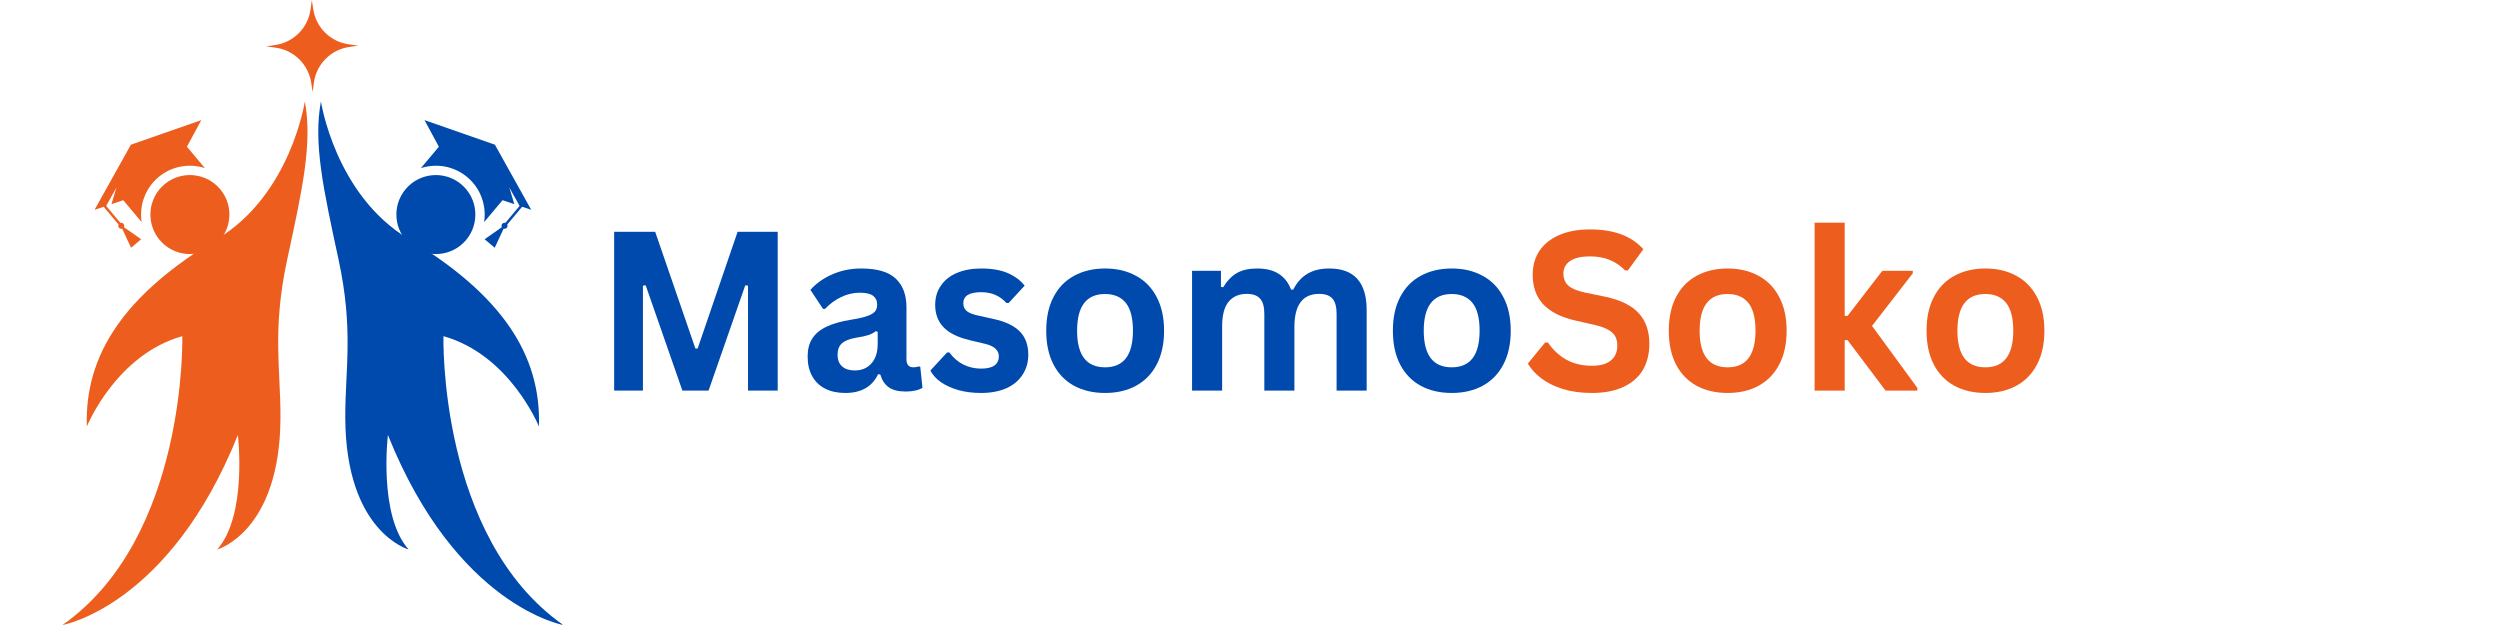
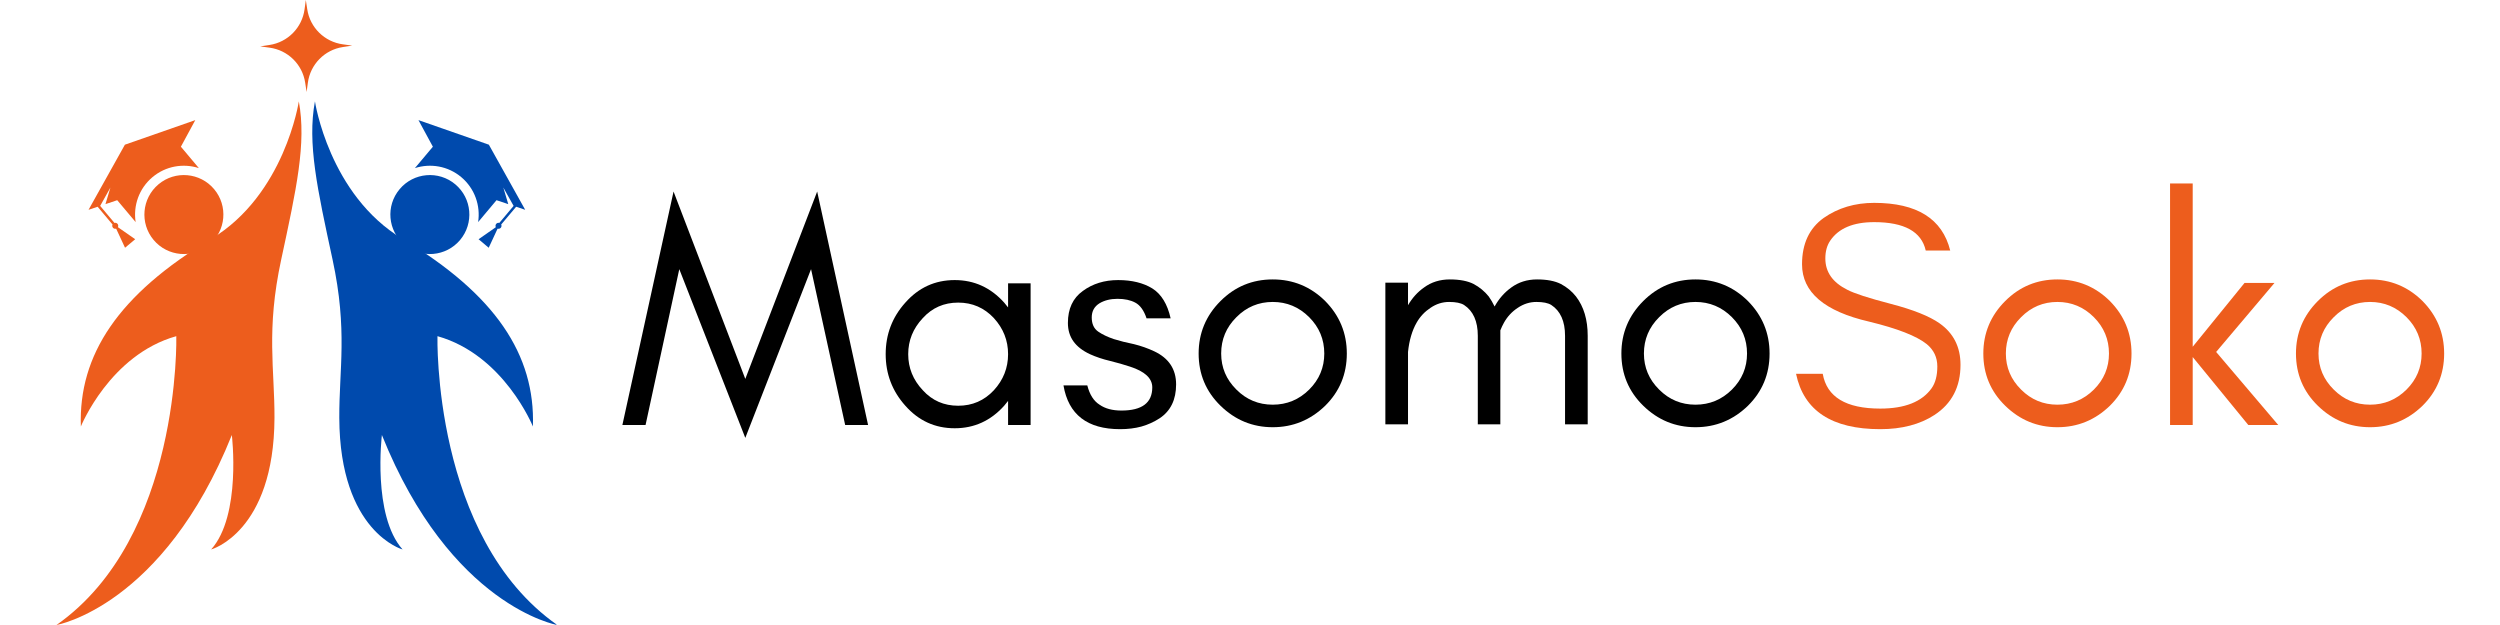
<svg xmlns="http://www.w3.org/2000/svg" width="400" zoomAndPan="magnify" viewBox="0 0 300 75" height="100" preserveAspectRatio="xMidYMid meet" version="1.0">
  <defs>
    <g />
-     <clipPath id="02074d13fb">
-       <path d="M 38.145 12.09 L 67.5 12.09 L 67.5 75 L 38.145 75 Z M 38.145 12.09 " clip-rule="nonzero" />
+     <clipPath id="13d4cd6c52">
+       <path d="M 37.426 12.09 L 66.777 12.09 L 66.777 75 L 37.426 75 Z M 37.426 12.09 " clip-rule="nonzero" />
    </clipPath>
-     <clipPath id="b5194d7801">
-       <path d="M 7.5 12 L 37 12 L 37 75 L 7.5 75 Z M 7.5 12 " clip-rule="nonzero" />
+     <clipPath id="bf1e95fa0b">
+       <path d="M 6.777 12 L 37 12 L 37 75 L 6.777 75 Z M 6.777 12 " clip-rule="nonzero" />
    </clipPath>
  </defs>
-   <path fill="#004aad" d="M 55.352 22.117 C 57.355 23.801 57.617 26.793 55.934 28.797 C 54.25 30.801 51.258 31.059 49.254 29.375 C 47.254 27.691 46.992 24.703 48.676 22.699 C 50.359 20.695 53.348 20.434 55.352 22.117 " fill-opacity="1" fill-rule="nonzero" />
-   <path fill="#004aad" d="M 60.867 26.941 C 60.926 27.062 60.91 27.215 60.816 27.328 C 60.727 27.438 60.578 27.477 60.445 27.441 L 60.414 27.48 L 59.367 29.73 L 58.152 28.707 L 60.184 27.289 L 60.219 27.25 C 60.16 27.125 60.172 26.977 60.266 26.863 C 60.359 26.754 60.508 26.711 60.641 26.75 L 62.352 24.707 L 61.121 22.504 L 61.715 24.496 L 60.305 24.023 L 58.094 26.652 C 58.398 24.691 57.703 22.625 56.074 21.258 C 54.477 19.914 52.363 19.574 50.508 20.172 L 52.664 17.605 L 50.938 14.414 L 59.387 17.363 L 63.746 25.176 L 62.656 24.809 L 60.867 26.941 " fill-opacity="1" fill-rule="nonzero" />
-   <g clip-path="url(#02074d13fb)">
-     <path fill="#004aad" d="M 49.035 65.938 C 49.035 65.938 41.492 63.867 41.434 50.156 C 41.41 44.309 42.457 39.637 40.629 31.16 C 38.805 22.684 37.582 17.195 38.512 12.164 C 38.512 12.164 40.191 23.375 49.035 28.676 C 60.145 35.332 64.961 42.559 64.672 51.18 C 64.672 51.18 61.199 42.582 53.215 40.34 C 53.215 40.34 52.59 64.477 67.594 75 C 67.594 75 54.797 72.766 46.551 52.203 C 46.551 52.203 45.383 61.848 49.035 65.938 " fill-opacity="1" fill-rule="nonzero" />
+   <path fill="#004aad" d="M 54.633 22.117 C 56.637 23.801 56.895 26.793 55.211 28.797 C 53.527 30.801 50.539 31.059 48.535 29.375 C 46.531 27.691 46.27 24.703 47.957 22.699 C 49.637 20.695 52.629 20.434 54.633 22.117 " fill-opacity="1" fill-rule="nonzero" />
+   <path fill="#004aad" d="M 60.145 26.941 C 60.203 27.062 60.191 27.215 60.098 27.328 C 60.004 27.438 59.855 27.477 59.727 27.441 L 59.691 27.48 L 58.645 29.73 L 57.43 28.707 L 59.465 27.289 L 59.496 27.25 C 59.438 27.125 59.453 26.977 59.547 26.863 C 59.641 26.754 59.785 26.711 59.918 26.75 L 61.633 24.707 L 60.398 22.504 L 60.992 24.496 L 59.582 24.023 L 57.375 26.652 C 57.676 24.691 56.98 22.625 55.355 21.258 C 53.754 19.914 51.645 19.574 49.789 20.172 L 51.945 17.605 L 50.215 14.414 L 58.664 17.363 L 63.023 25.176 L 61.938 24.809 L 60.145 26.941 " fill-opacity="1" fill-rule="nonzero" />
+   <g clip-path="url(#13d4cd6c52)">
+     <path fill="#004aad" d="M 48.312 65.938 C 48.312 65.938 40.773 63.867 40.715 50.156 C 40.688 44.309 41.734 39.637 39.91 31.16 C 38.082 22.684 36.859 17.195 37.793 12.164 C 37.793 12.164 39.469 23.375 48.312 28.676 C 59.422 35.332 64.242 42.559 63.949 51.18 C 63.949 51.18 60.477 42.582 52.496 40.34 C 52.496 40.34 51.871 64.477 66.871 75 C 66.871 75 54.074 72.766 45.828 52.203 C 45.828 52.203 44.66 61.848 48.312 65.938 " fill-opacity="1" fill-rule="nonzero" />
  </g>
-   <path fill="#ed5d1d" d="M 19.738 22.117 C 17.734 23.801 17.477 26.793 19.16 28.797 C 20.844 30.801 23.832 31.059 25.836 29.375 C 27.84 27.691 28.102 24.703 26.418 22.699 C 24.734 20.695 21.742 20.434 19.738 22.117 " fill-opacity="1" fill-rule="nonzero" />
-   <path fill="#ed5d1d" d="M 14.227 26.941 C 14.168 27.062 14.18 27.215 14.273 27.328 C 14.367 27.438 14.516 27.477 14.645 27.441 L 14.68 27.48 L 15.727 29.73 L 16.941 28.707 L 14.906 27.289 L 14.875 27.25 C 14.934 27.125 14.918 26.977 14.824 26.863 C 14.73 26.754 14.586 26.711 14.453 26.75 L 12.738 24.707 L 13.973 22.504 L 13.379 24.496 L 14.789 24.023 L 17 26.652 C 16.695 24.691 17.391 22.625 19.016 21.258 C 20.617 19.914 22.727 19.574 24.582 20.172 L 22.43 17.605 L 24.156 14.414 L 15.707 17.363 L 11.348 25.176 L 12.438 24.809 L 14.227 26.941 " fill-opacity="1" fill-rule="nonzero" />
-   <g clip-path="url(#b5194d7801)">
-     <path fill="#ed5d1d" d="M 26.059 65.938 C 26.059 65.938 33.598 63.867 33.656 50.156 C 33.684 44.309 32.637 39.637 34.461 31.16 C 36.289 22.684 37.512 17.195 36.582 12.164 C 36.582 12.164 34.902 23.375 26.059 28.676 C 14.949 35.332 10.129 42.559 10.422 51.18 C 10.422 51.18 13.895 42.582 21.875 40.34 C 21.875 40.34 22.5 64.477 7.5 75 C 7.5 75 20.297 72.766 28.543 52.203 C 28.543 52.203 29.711 61.848 26.059 65.938 " fill-opacity="1" fill-rule="nonzero" />
+   <path fill="#ed5d1d" d="M 19.02 22.117 C 17.016 23.801 16.754 26.793 18.438 28.797 C 20.121 30.801 23.113 31.059 25.117 29.375 C 27.121 27.691 27.379 24.703 25.695 22.699 C 24.012 20.695 21.023 20.434 19.02 22.117 " fill-opacity="1" fill-rule="nonzero" />
+   <path fill="#ed5d1d" d="M 13.504 26.941 C 13.445 27.062 13.461 27.215 13.555 27.328 C 13.648 27.438 13.793 27.477 13.926 27.441 L 13.957 27.48 L 15.004 29.73 L 16.223 28.707 L 14.188 27.289 L 14.152 27.25 C 14.211 27.125 14.199 26.977 14.105 26.863 C 14.012 26.754 13.863 26.711 13.734 26.75 L 12.02 24.707 L 13.25 22.504 L 12.656 24.496 L 14.066 24.023 L 16.277 26.652 C 15.973 24.691 16.672 22.625 18.297 21.258 C 19.895 19.914 22.008 19.574 23.863 20.172 L 21.707 17.605 L 23.434 14.414 L 14.988 17.363 L 10.625 25.176 L 11.715 24.809 L 13.504 26.941 " fill-opacity="1" fill-rule="nonzero" />
+   <g clip-path="url(#bf1e95fa0b)">
+     <path fill="#ed5d1d" d="M 25.336 65.938 C 25.336 65.938 32.879 63.867 32.938 50.156 C 32.961 44.309 31.914 39.637 33.742 31.16 C 35.566 22.684 36.789 17.195 35.859 12.164 C 35.859 12.164 34.18 23.375 25.336 28.676 C 14.227 35.332 9.41 42.559 9.703 51.18 C 9.703 51.18 13.172 42.582 21.156 40.34 C 21.156 40.34 21.781 64.477 6.777 75 C 6.777 75 19.574 72.766 27.82 52.203 C 27.82 52.203 28.992 61.848 25.336 65.938 " fill-opacity="1" fill-rule="nonzero" />
  </g>
-   <path fill="#ed5d1d" d="M 37.344 9.918 L 37.516 11.039 L 37.668 9.918 C 37.965 7.719 39.672 5.977 41.867 5.645 L 42.984 5.473 L 41.863 5.32 C 39.664 5.023 37.926 3.312 37.59 1.121 L 37.418 0 L 37.27 1.121 C 36.973 3.32 35.262 5.062 33.066 5.395 L 31.949 5.566 L 33.07 5.719 C 35.27 6.016 37.008 7.727 37.344 9.918 " fill-opacity="1" fill-rule="nonzero" />
-   <g fill="#004aad" fill-opacity="1">
-     <g transform="translate(71.21484, 46.87499)">
+   <path fill="#ed5d1d" d="M 36.621 9.918 L 36.793 11.039 L 36.945 9.918 C 37.242 7.719 38.953 5.977 41.145 5.645 L 42.266 5.473 L 41.145 5.32 C 38.945 5.023 37.203 3.312 36.871 1.121 L 36.699 0 L 36.547 1.121 C 36.25 3.32 34.539 5.062 32.348 5.395 L 31.227 5.566 L 32.348 5.719 C 34.547 6.016 36.289 7.727 36.621 9.918 " fill-opacity="1" fill-rule="nonzero" />
+   <g fill="#000000" fill-opacity="1">
+     <g transform="translate(74.29502, 51)">
      <g>
-         <path d="M 5.938 0 L 2.484 0 L 2.484 -19.062 L 7.406 -19.062 L 12.234 -5.047 L 12.5 -5.047 L 17.297 -19.062 L 22.109 -19.062 L 22.109 0 L 18.547 0 L 18.547 -12.594 L 18.219 -12.641 L 13.812 0 L 10.672 0 L 6.266 -12.641 L 5.938 -12.594 Z M 5.938 0 " />
+         <path d="M 27.125 0 L 23.031 -18.703 L 15.141 1.547 L 7.219 -18.703 L 3.172 0 L 0.391 0 L 6.531 -28.016 L 15.141 -5.531 L 23.766 -28.016 L 29.875 0 Z M 27.125 0 " />
      </g>
    </g>
  </g>
-   <g fill="#004aad" fill-opacity="1">
-     <g transform="translate(95.82235, 46.87499)">
+   <g fill="#000000" fill-opacity="1">
+     <g transform="translate(104.5475, 51)">
      <g>
-         <path d="M 5.609 0.281 C 4.68 0.281 3.879 0.109 3.203 -0.234 C 2.523 -0.578 2.004 -1.078 1.641 -1.734 C 1.273 -2.391 1.094 -3.176 1.094 -4.094 C 1.094 -4.945 1.273 -5.66 1.641 -6.234 C 2.004 -6.816 2.566 -7.289 3.328 -7.656 C 4.098 -8.031 5.102 -8.316 6.344 -8.516 C 7.195 -8.648 7.848 -8.801 8.297 -8.969 C 8.742 -9.133 9.047 -9.32 9.203 -9.531 C 9.359 -9.738 9.438 -10.004 9.438 -10.328 C 9.438 -10.785 9.273 -11.133 8.953 -11.375 C 8.629 -11.625 8.098 -11.75 7.359 -11.75 C 6.555 -11.75 5.789 -11.566 5.062 -11.203 C 4.344 -10.848 3.719 -10.383 3.188 -9.812 L 2.938 -9.812 L 1.422 -12.094 C 2.148 -12.895 3.039 -13.52 4.094 -13.969 C 5.145 -14.426 6.289 -14.656 7.531 -14.656 C 9.438 -14.656 10.816 -14.25 11.672 -13.438 C 12.523 -12.633 12.953 -11.488 12.953 -10 L 12.953 -3.75 C 12.953 -3.113 13.234 -2.797 13.797 -2.797 C 14.016 -2.797 14.227 -2.832 14.438 -2.906 L 14.609 -2.859 L 14.875 -0.344 C 14.676 -0.207 14.398 -0.098 14.047 -0.016 C 13.691 0.066 13.301 0.109 12.875 0.109 C 12.008 0.109 11.332 -0.055 10.844 -0.391 C 10.363 -0.723 10.02 -1.238 9.812 -1.938 L 9.547 -1.969 C 8.836 -0.469 7.523 0.281 5.609 0.281 Z M 6.75 -2.422 C 7.582 -2.422 8.25 -2.703 8.75 -3.266 C 9.25 -3.828 9.5 -4.609 9.5 -5.609 L 9.5 -7.062 L 9.25 -7.125 C 9.039 -6.945 8.758 -6.797 8.406 -6.672 C 8.051 -6.555 7.547 -6.445 6.891 -6.344 C 6.098 -6.207 5.531 -5.977 5.188 -5.656 C 4.852 -5.344 4.688 -4.895 4.688 -4.312 C 4.688 -3.695 4.867 -3.227 5.234 -2.906 C 5.598 -2.582 6.102 -2.422 6.75 -2.422 Z M 6.75 -2.422 " />
+         <path d="M 16.422 -8.5 C 16.422 -10.145 15.852 -11.586 14.719 -12.828 C 13.562 -14.066 12.133 -14.688 10.438 -14.688 C 8.727 -14.688 7.312 -14.066 6.188 -12.828 C 5.02 -11.586 4.438 -10.145 4.438 -8.5 C 4.438 -6.852 5.02 -5.41 6.188 -4.172 C 7.312 -2.93 8.727 -2.312 10.438 -2.312 C 12.133 -2.312 13.562 -2.93 14.719 -4.172 C 15.852 -5.41 16.422 -6.852 16.422 -8.5 Z M 19.125 0 L 16.422 0 L 16.422 -2.891 C 16.266 -2.691 16.109 -2.5 15.953 -2.312 C 14.336 -0.508 12.359 0.391 10.016 0.391 C 7.66 0.391 5.688 -0.508 4.094 -2.312 C 2.52 -4.07 1.734 -6.133 1.734 -8.5 C 1.734 -10.875 2.52 -12.938 4.094 -14.688 C 5.688 -16.488 7.66 -17.391 10.016 -17.391 C 12.359 -17.391 14.336 -16.488 15.953 -14.688 C 16.109 -14.5 16.266 -14.305 16.422 -14.109 L 16.422 -17 L 19.125 -17 Z M 19.125 0 " />
      </g>
    </g>
  </g>
-   <g fill="#004aad" fill-opacity="1">
-     <g transform="translate(110.9885, 46.87499)">
+   <g fill="#000000" fill-opacity="1">
+     <g transform="translate(126.5705, 51)">
      <g>
-         <path d="M 6.734 0.281 C 5.742 0.281 4.836 0.164 4.016 -0.062 C 3.203 -0.301 2.504 -0.617 1.922 -1.016 C 1.348 -1.422 0.926 -1.883 0.656 -2.406 L 2.656 -4.578 L 2.938 -4.578 C 3.414 -3.93 3.977 -3.445 4.625 -3.125 C 5.281 -2.801 5.988 -2.641 6.75 -2.641 C 7.457 -2.641 7.988 -2.766 8.344 -3.016 C 8.695 -3.273 8.875 -3.641 8.875 -4.109 C 8.875 -4.473 8.742 -4.773 8.484 -5.016 C 8.234 -5.266 7.82 -5.461 7.25 -5.609 L 5.344 -6.062 C 3.914 -6.406 2.875 -6.926 2.219 -7.625 C 1.562 -8.32 1.234 -9.207 1.234 -10.281 C 1.234 -11.176 1.461 -11.953 1.922 -12.609 C 2.379 -13.273 3.02 -13.781 3.844 -14.125 C 4.676 -14.477 5.645 -14.656 6.75 -14.656 C 8.051 -14.656 9.125 -14.469 9.969 -14.094 C 10.82 -13.719 11.488 -13.219 11.969 -12.594 L 10.047 -10.516 L 9.781 -10.516 C 9.375 -10.961 8.922 -11.289 8.422 -11.5 C 7.93 -11.707 7.375 -11.812 6.75 -11.812 C 5.32 -11.812 4.609 -11.367 4.609 -10.484 C 4.609 -10.109 4.738 -9.801 5 -9.562 C 5.27 -9.332 5.742 -9.145 6.422 -9 L 8.188 -8.609 C 9.645 -8.297 10.711 -7.789 11.391 -7.094 C 12.066 -6.406 12.406 -5.477 12.406 -4.312 C 12.406 -3.406 12.176 -2.602 11.719 -1.906 C 11.27 -1.207 10.617 -0.664 9.766 -0.281 C 8.91 0.094 7.898 0.281 6.734 0.281 Z M 6.734 0.281 " />
+         <path d="M 5.375 -2.438 C 6.039 -1.969 6.914 -1.734 8 -1.734 C 10.469 -1.734 11.703 -2.66 11.703 -4.516 C 11.703 -5.598 10.816 -6.426 9.047 -7 C 8.297 -7.25 7.492 -7.477 6.641 -7.688 C 5.766 -7.895 4.957 -8.164 4.219 -8.5 C 3.332 -8.914 2.672 -9.43 2.234 -10.047 C 1.797 -10.66 1.578 -11.395 1.578 -12.25 C 1.578 -13.945 2.172 -15.223 3.359 -16.078 C 4.547 -16.953 5.961 -17.391 7.609 -17.391 C 9.254 -17.391 10.617 -17.055 11.703 -16.391 C 12.785 -15.711 13.52 -14.516 13.906 -12.797 L 11.016 -12.797 C 10.703 -13.742 10.25 -14.375 9.656 -14.688 C 9.094 -14.988 8.383 -15.141 7.531 -15.141 C 6.688 -15.141 5.969 -14.961 5.375 -14.609 C 4.75 -14.223 4.438 -13.656 4.438 -12.906 C 4.438 -12.133 4.695 -11.566 5.219 -11.203 C 5.707 -10.867 6.328 -10.57 7.078 -10.312 C 7.816 -10.082 8.625 -9.879 9.5 -9.703 C 10.352 -9.492 11.164 -9.207 11.938 -8.844 C 13.688 -8.02 14.562 -6.695 14.562 -4.875 C 14.562 -3.039 13.906 -1.688 12.594 -0.812 C 11.926 -0.375 11.191 -0.039 10.391 0.188 C 9.617 0.395 8.77 0.5 7.844 0.5 C 3.906 0.5 1.641 -1.25 1.047 -4.75 L 3.906 -4.75 C 4.188 -3.645 4.676 -2.875 5.375 -2.438 Z M 5.375 -2.438 " />
      </g>
    </g>
  </g>
-   <g fill="#004aad" fill-opacity="1">
-     <g transform="translate(124.2507, 46.87499)">
+   <g fill="#000000" fill-opacity="1">
+     <g transform="translate(142.1024, 51)">
      <g>
-         <path d="M 8.359 0.281 C 6.953 0.281 5.711 -0.004 4.641 -0.578 C 3.578 -1.16 2.754 -2.008 2.172 -3.125 C 1.586 -4.25 1.297 -5.602 1.297 -7.188 C 1.297 -8.77 1.586 -10.117 2.172 -11.234 C 2.754 -12.359 3.578 -13.207 4.641 -13.781 C 5.711 -14.363 6.953 -14.656 8.359 -14.656 C 9.766 -14.656 11 -14.363 12.062 -13.781 C 13.133 -13.207 13.961 -12.359 14.547 -11.234 C 15.141 -10.117 15.438 -8.77 15.438 -7.188 C 15.438 -5.602 15.141 -4.25 14.547 -3.125 C 13.961 -2.008 13.133 -1.16 12.062 -0.578 C 11 -0.004 9.766 0.281 8.359 0.281 Z M 8.359 -2.797 C 10.586 -2.797 11.703 -4.258 11.703 -7.188 C 11.703 -8.707 11.414 -9.82 10.844 -10.531 C 10.27 -11.238 9.441 -11.594 8.359 -11.594 C 6.117 -11.594 5 -10.125 5 -7.188 C 5 -4.258 6.117 -2.797 8.359 -2.797 Z M 8.359 -2.797 " />
+         <path d="M 16.812 -8.578 C 16.812 -10.273 16.207 -11.727 15 -12.938 C 13.781 -14.156 12.32 -14.766 10.625 -14.766 C 8.926 -14.766 7.473 -14.156 6.266 -12.938 C 5.047 -11.727 4.438 -10.273 4.438 -8.578 C 4.438 -6.898 5.047 -5.457 6.266 -4.25 C 7.473 -3.039 8.926 -2.438 10.625 -2.438 C 12.32 -2.438 13.781 -3.039 15 -4.25 C 16.207 -5.457 16.812 -6.898 16.812 -8.578 Z M 19.516 -8.578 C 19.516 -6.109 18.648 -4.02 16.922 -2.312 C 15.148 -0.594 13.051 0.266 10.625 0.266 C 8.207 0.266 6.117 -0.594 4.359 -2.312 C 2.609 -4.02 1.734 -6.109 1.734 -8.578 C 1.734 -11.023 2.609 -13.125 4.359 -14.875 C 6.086 -16.602 8.176 -17.469 10.625 -17.469 C 13.07 -17.469 15.172 -16.602 16.922 -14.875 C 18.648 -13.125 19.516 -11.023 19.516 -8.578 Z M 19.516 -8.578 " />
      </g>
    </g>
  </g>
-   <g fill="#004aad" fill-opacity="1">
-     <g transform="translate(140.9687, 46.87499)">
+   <g fill="#000000" fill-opacity="1">
+     <g transform="translate(163.3526, 51)">
      <g>
-         <path d="M 2.078 0 L 2.078 -14.375 L 5.547 -14.375 L 5.547 -12.453 L 5.812 -12.406 C 6.281 -13.176 6.828 -13.742 7.453 -14.109 C 8.086 -14.473 8.898 -14.656 9.891 -14.656 C 10.973 -14.656 11.844 -14.438 12.5 -14 C 13.164 -13.57 13.648 -12.945 13.953 -12.125 L 14.219 -12.125 C 14.664 -12.988 15.238 -13.625 15.938 -14.031 C 16.633 -14.445 17.504 -14.656 18.547 -14.656 C 21.535 -14.656 23.031 -12.992 23.031 -9.672 L 23.031 0 L 19.422 0 L 19.422 -9.219 C 19.422 -10.062 19.254 -10.672 18.922 -11.047 C 18.586 -11.422 18.055 -11.609 17.328 -11.609 C 15.348 -11.609 14.359 -10.281 14.359 -7.625 L 14.359 0 L 10.75 0 L 10.75 -9.219 C 10.75 -10.062 10.578 -10.672 10.234 -11.047 C 9.898 -11.422 9.367 -11.609 8.641 -11.609 C 7.711 -11.609 6.988 -11.297 6.469 -10.672 C 5.945 -10.047 5.688 -9.055 5.688 -7.703 L 5.688 0 Z M 2.078 0 " />
+         <path d="M 24.453 -0.078 L 24.453 -10.703 C 24.453 -12.453 23.898 -13.688 22.797 -14.406 C 22.41 -14.645 21.816 -14.766 21.016 -14.766 C 20.223 -14.766 19.477 -14.531 18.781 -14.062 C 18.082 -13.602 17.531 -13.008 17.125 -12.281 C 16.969 -12 16.82 -11.691 16.688 -11.359 C 16.688 -11.148 16.688 -10.93 16.688 -10.703 L 16.688 -0.078 L 13.984 -0.078 L 13.984 -10.703 C 13.984 -12.453 13.43 -13.688 12.328 -14.406 C 11.941 -14.645 11.348 -14.766 10.547 -14.766 C 9.742 -14.766 9 -14.531 8.312 -14.062 C 7.613 -13.602 7.055 -13.008 6.641 -12.281 C 6.098 -11.332 5.754 -10.16 5.609 -8.766 L 5.609 -0.078 L 2.891 -0.078 L 2.891 -17.078 L 5.609 -17.078 L 5.609 -14.375 C 6.117 -15.25 6.758 -15.957 7.531 -16.5 C 8.406 -17.145 9.438 -17.469 10.625 -17.469 C 11.812 -17.469 12.766 -17.285 13.484 -16.922 C 14.203 -16.535 14.805 -16.035 15.297 -15.422 C 15.555 -15.055 15.789 -14.656 16 -14.219 C 16.508 -15.145 17.176 -15.906 18 -16.5 C 18.883 -17.145 19.914 -17.469 21.094 -17.469 C 22.281 -17.469 23.234 -17.285 23.953 -16.922 C 24.68 -16.535 25.285 -16.035 25.766 -15.422 C 26.703 -14.203 27.172 -12.629 27.172 -10.703 L 27.172 -0.078 Z M 24.453 -0.078 " />
      </g>
    </g>
  </g>
-   <g fill="#004aad" fill-opacity="1">
-     <g transform="translate(165.8501, 46.87499)">
+   <g fill="#000000" fill-opacity="1">
+     <g transform="translate(192.8324, 51)">
      <g>
-         <path d="M 8.359 0.281 C 6.953 0.281 5.711 -0.004 4.641 -0.578 C 3.578 -1.16 2.754 -2.008 2.172 -3.125 C 1.586 -4.25 1.297 -5.602 1.297 -7.188 C 1.297 -8.77 1.586 -10.117 2.172 -11.234 C 2.754 -12.359 3.578 -13.207 4.641 -13.781 C 5.711 -14.363 6.953 -14.656 8.359 -14.656 C 9.766 -14.656 11 -14.363 12.062 -13.781 C 13.133 -13.207 13.961 -12.359 14.547 -11.234 C 15.141 -10.117 15.438 -8.77 15.438 -7.188 C 15.438 -5.602 15.141 -4.25 14.547 -3.125 C 13.961 -2.008 13.133 -1.16 12.062 -0.578 C 11 -0.004 9.766 0.281 8.359 0.281 Z M 8.359 -2.797 C 10.586 -2.797 11.703 -4.258 11.703 -7.188 C 11.703 -8.707 11.414 -9.82 10.844 -10.531 C 10.27 -11.238 9.441 -11.594 8.359 -11.594 C 6.117 -11.594 5 -10.125 5 -7.188 C 5 -4.258 6.117 -2.797 8.359 -2.797 Z M 8.359 -2.797 " />
+         <path d="M 16.812 -8.578 C 16.812 -10.273 16.207 -11.727 15 -12.938 C 13.781 -14.156 12.32 -14.766 10.625 -14.766 C 8.926 -14.766 7.473 -14.156 6.266 -12.938 C 5.047 -11.727 4.438 -10.273 4.438 -8.578 C 4.438 -6.898 5.047 -5.457 6.266 -4.25 C 7.473 -3.039 8.926 -2.438 10.625 -2.438 C 12.32 -2.438 13.781 -3.039 15 -4.25 C 16.207 -5.457 16.812 -6.898 16.812 -8.578 Z M 19.516 -8.578 C 19.516 -6.109 18.648 -4.02 16.922 -2.312 C 15.148 -0.594 13.051 0.266 10.625 0.266 C 8.207 0.266 6.117 -0.594 4.359 -2.312 C 2.609 -4.02 1.734 -6.109 1.734 -8.578 C 1.734 -11.023 2.609 -13.125 4.359 -14.875 C 6.086 -16.602 8.176 -17.469 10.625 -17.469 C 13.07 -17.469 15.172 -16.602 16.922 -14.875 C 18.648 -13.125 19.516 -11.023 19.516 -8.578 Z M 19.516 -8.578 " />
      </g>
    </g>
  </g>
  <g fill="#ed5d1d" fill-opacity="1">
-     <g transform="translate(182.5781, 46.87499)">
+     <g transform="translate(214.088, 51)">
      <g>
-         <path d="M 8.453 0.281 C 7.129 0.281 5.953 0.117 4.922 -0.203 C 3.891 -0.535 3.031 -0.969 2.344 -1.5 C 1.656 -2.031 1.129 -2.613 0.766 -3.25 L 2.844 -5.781 L 3.172 -5.781 C 3.742 -4.926 4.469 -4.242 5.344 -3.734 C 6.227 -3.234 7.266 -2.984 8.453 -2.984 C 9.461 -2.984 10.223 -3.195 10.734 -3.625 C 11.242 -4.051 11.5 -4.641 11.5 -5.391 C 11.5 -5.836 11.414 -6.211 11.25 -6.516 C 11.082 -6.816 10.805 -7.078 10.422 -7.297 C 10.047 -7.516 9.531 -7.703 8.875 -7.859 L 6.422 -8.422 C 4.711 -8.816 3.438 -9.469 2.594 -10.375 C 1.758 -11.281 1.344 -12.457 1.344 -13.906 C 1.344 -14.988 1.609 -15.938 2.141 -16.75 C 2.68 -17.57 3.469 -18.207 4.5 -18.656 C 5.531 -19.113 6.766 -19.344 8.203 -19.344 C 9.672 -19.344 10.926 -19.145 11.969 -18.75 C 13.02 -18.363 13.906 -17.77 14.625 -16.969 L 12.766 -14.422 L 12.438 -14.422 C 11.895 -14.984 11.273 -15.406 10.578 -15.688 C 9.891 -15.969 9.098 -16.109 8.203 -16.109 C 7.172 -16.109 6.383 -15.926 5.844 -15.562 C 5.301 -15.195 5.031 -14.695 5.031 -14.062 C 5.031 -13.457 5.219 -12.977 5.594 -12.625 C 5.977 -12.27 6.633 -11.988 7.562 -11.781 L 10.062 -11.266 C 11.914 -10.867 13.258 -10.203 14.094 -9.266 C 14.926 -8.336 15.344 -7.125 15.344 -5.625 C 15.344 -4.426 15.086 -3.383 14.578 -2.5 C 14.066 -1.625 13.289 -0.941 12.25 -0.453 C 11.219 0.035 9.953 0.281 8.453 0.281 Z M 8.453 0.281 " />
+         <path d="M 10.203 -12.406 C 4.836 -13.645 2.156 -15.938 2.156 -19.281 C 2.156 -21.75 3.02 -23.602 4.75 -24.844 C 6.477 -26.051 8.5 -26.656 10.812 -26.656 C 15.945 -26.656 18.988 -24.75 19.938 -20.938 L 17 -20.938 C 16.488 -23.207 14.426 -24.344 10.812 -24.344 C 8.289 -24.344 6.531 -23.598 5.531 -22.109 C 5.145 -21.535 4.953 -20.828 4.953 -19.984 C 4.953 -18.359 5.828 -17.109 7.578 -16.234 C 8.398 -15.797 10.148 -15.227 12.828 -14.531 C 15.504 -13.832 17.445 -13.055 18.656 -12.203 C 20.332 -11.023 21.172 -9.363 21.172 -7.219 C 21.172 -4.57 20.129 -2.566 18.047 -1.203 C 16.297 -0.066 14.129 0.5 11.547 0.5 C 5.734 0.5 2.363 -1.711 1.438 -6.141 L 4.641 -6.141 C 5.129 -3.359 7.43 -1.969 11.547 -1.969 C 14.484 -1.969 16.535 -2.781 17.703 -4.406 C 18.16 -5.051 18.391 -5.926 18.391 -7.031 C 18.391 -8.113 17.969 -9.004 17.125 -9.703 C 15.906 -10.68 13.598 -11.582 10.203 -12.406 Z M 10.203 -12.406 " />
      </g>
    </g>
  </g>
  <g fill="#ed5d1d" fill-opacity="1">
-     <g transform="translate(198.957, 46.87499)">
+     <g transform="translate(236.2654, 51)">
      <g>
-         <path d="M 8.359 0.281 C 6.953 0.281 5.711 -0.004 4.641 -0.578 C 3.578 -1.16 2.754 -2.008 2.172 -3.125 C 1.586 -4.25 1.297 -5.602 1.297 -7.188 C 1.297 -8.77 1.586 -10.117 2.172 -11.234 C 2.754 -12.359 3.578 -13.207 4.641 -13.781 C 5.711 -14.363 6.953 -14.656 8.359 -14.656 C 9.766 -14.656 11 -14.363 12.062 -13.781 C 13.133 -13.207 13.961 -12.359 14.547 -11.234 C 15.141 -10.117 15.438 -8.77 15.438 -7.188 C 15.438 -5.602 15.141 -4.25 14.547 -3.125 C 13.961 -2.008 13.133 -1.16 12.062 -0.578 C 11 -0.004 9.766 0.281 8.359 0.281 Z M 8.359 -2.797 C 10.586 -2.797 11.703 -4.258 11.703 -7.188 C 11.703 -8.707 11.414 -9.82 10.844 -10.531 C 10.27 -11.238 9.441 -11.594 8.359 -11.594 C 6.117 -11.594 5 -10.125 5 -7.188 C 5 -4.258 6.117 -2.797 8.359 -2.797 Z M 8.359 -2.797 " />
+         <path d="M 16.812 -8.578 C 16.812 -10.273 16.207 -11.727 15 -12.938 C 13.781 -14.156 12.32 -14.766 10.625 -14.766 C 8.926 -14.766 7.473 -14.156 6.266 -12.938 C 5.047 -11.727 4.438 -10.273 4.438 -8.578 C 4.438 -6.898 5.047 -5.457 6.266 -4.25 C 7.473 -3.039 8.926 -2.438 10.625 -2.438 C 12.32 -2.438 13.781 -3.039 15 -4.25 C 16.207 -5.457 16.812 -6.898 16.812 -8.578 Z M 19.516 -8.578 C 19.516 -6.109 18.648 -4.02 16.922 -2.312 C 15.148 -0.594 13.051 0.266 10.625 0.266 C 8.207 0.266 6.117 -0.594 4.359 -2.312 C 2.609 -4.02 1.734 -6.109 1.734 -8.578 C 1.734 -11.023 2.609 -13.125 4.359 -14.875 C 6.086 -16.602 8.176 -17.469 10.625 -17.469 C 13.07 -17.469 15.172 -16.602 16.922 -14.875 C 18.648 -13.125 19.516 -11.023 19.516 -8.578 Z M 19.516 -8.578 " />
      </g>
    </g>
  </g>
  <g fill="#ed5d1d" fill-opacity="1">
-     <g transform="translate(215.675, 46.87499)">
+     <g transform="translate(257.5156, 51)">
      <g>
-         <path d="M 2.078 0 L 2.078 -20.156 L 5.688 -20.156 L 5.688 -8.969 L 6.031 -8.969 L 10.203 -14.375 L 13.859 -14.375 L 13.859 -14.078 L 8.969 -7.766 L 14.406 -0.328 L 14.406 0 L 10.594 0 L 6.031 -6.062 L 5.688 -6.062 L 5.688 0 Z M 2.078 0 " />
+         <path d="M 5.609 0 L 2.891 0 L 2.891 -28.984 L 5.609 -28.984 L 5.609 -9.391 L 11.828 -17.047 L 15.422 -17.047 L 8.422 -8.766 L 15.875 0 L 12.281 0 L 5.609 -8.156 Z M 5.609 0 " />
      </g>
    </g>
  </g>
  <g fill="#ed5d1d" fill-opacity="1">
-     <g transform="translate(229.8892, 46.87499)">
+     <g transform="translate(273.7817, 51)">
      <g>
-         <path d="M 8.359 0.281 C 6.953 0.281 5.711 -0.004 4.641 -0.578 C 3.578 -1.16 2.754 -2.008 2.172 -3.125 C 1.586 -4.25 1.297 -5.602 1.297 -7.188 C 1.297 -8.77 1.586 -10.117 2.172 -11.234 C 2.754 -12.359 3.578 -13.207 4.641 -13.781 C 5.711 -14.363 6.953 -14.656 8.359 -14.656 C 9.766 -14.656 11 -14.363 12.062 -13.781 C 13.133 -13.207 13.961 -12.359 14.547 -11.234 C 15.141 -10.117 15.438 -8.77 15.438 -7.188 C 15.438 -5.602 15.141 -4.25 14.547 -3.125 C 13.961 -2.008 13.133 -1.16 12.062 -0.578 C 11 -0.004 9.766 0.281 8.359 0.281 Z M 8.359 -2.797 C 10.586 -2.797 11.703 -4.258 11.703 -7.188 C 11.703 -8.707 11.414 -9.82 10.844 -10.531 C 10.27 -11.238 9.441 -11.594 8.359 -11.594 C 6.117 -11.594 5 -10.125 5 -7.188 C 5 -4.258 6.117 -2.797 8.359 -2.797 Z M 8.359 -2.797 " />
+         <path d="M 16.812 -8.578 C 16.812 -10.273 16.207 -11.727 15 -12.938 C 13.781 -14.156 12.32 -14.766 10.625 -14.766 C 8.926 -14.766 7.473 -14.156 6.266 -12.938 C 5.047 -11.727 4.438 -10.273 4.438 -8.578 C 4.438 -6.898 5.047 -5.457 6.266 -4.25 C 7.473 -3.039 8.926 -2.438 10.625 -2.438 C 12.32 -2.438 13.781 -3.039 15 -4.25 C 16.207 -5.457 16.812 -6.898 16.812 -8.578 Z M 19.516 -8.578 C 19.516 -6.109 18.648 -4.02 16.922 -2.312 C 15.148 -0.594 13.051 0.266 10.625 0.266 C 8.207 0.266 6.117 -0.594 4.359 -2.312 C 2.609 -4.02 1.734 -6.109 1.734 -8.578 C 1.734 -11.023 2.609 -13.125 4.359 -14.875 C 6.086 -16.602 8.176 -17.469 10.625 -17.469 C 13.07 -17.469 15.172 -16.602 16.922 -14.875 C 18.648 -13.125 19.516 -11.023 19.516 -8.578 Z M 19.516 -8.578 " />
      </g>
    </g>
  </g>
</svg>
